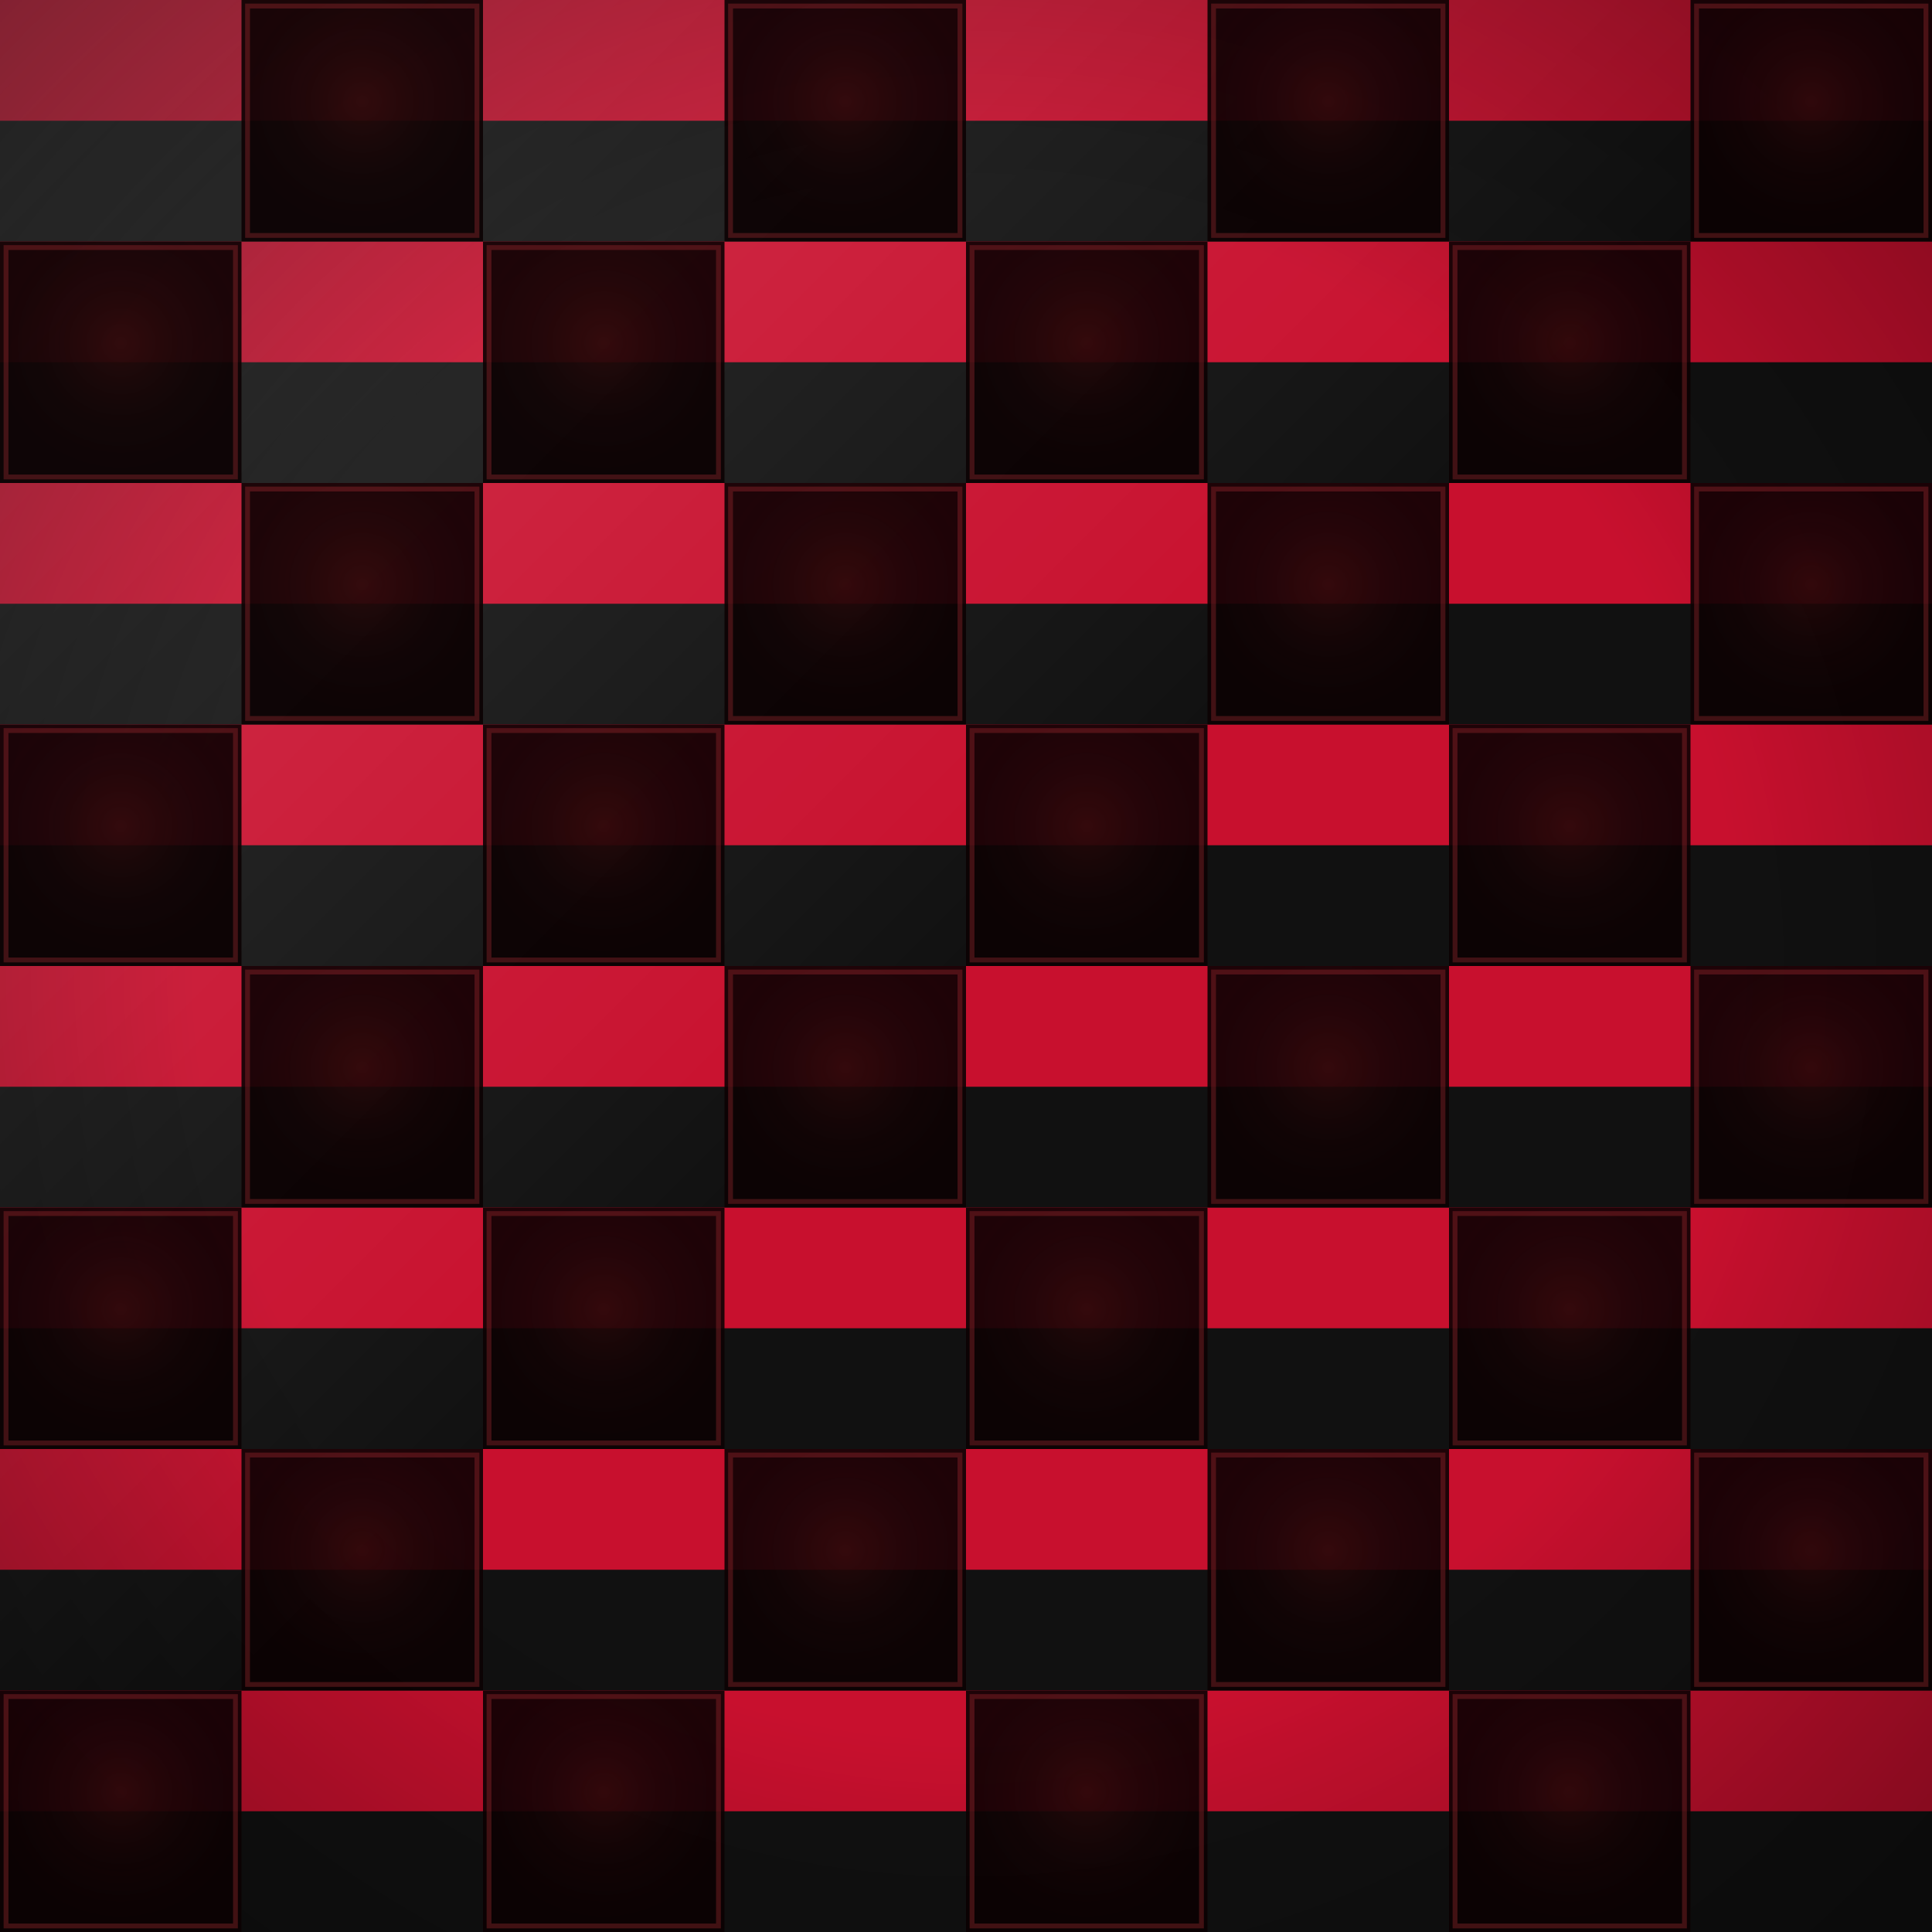
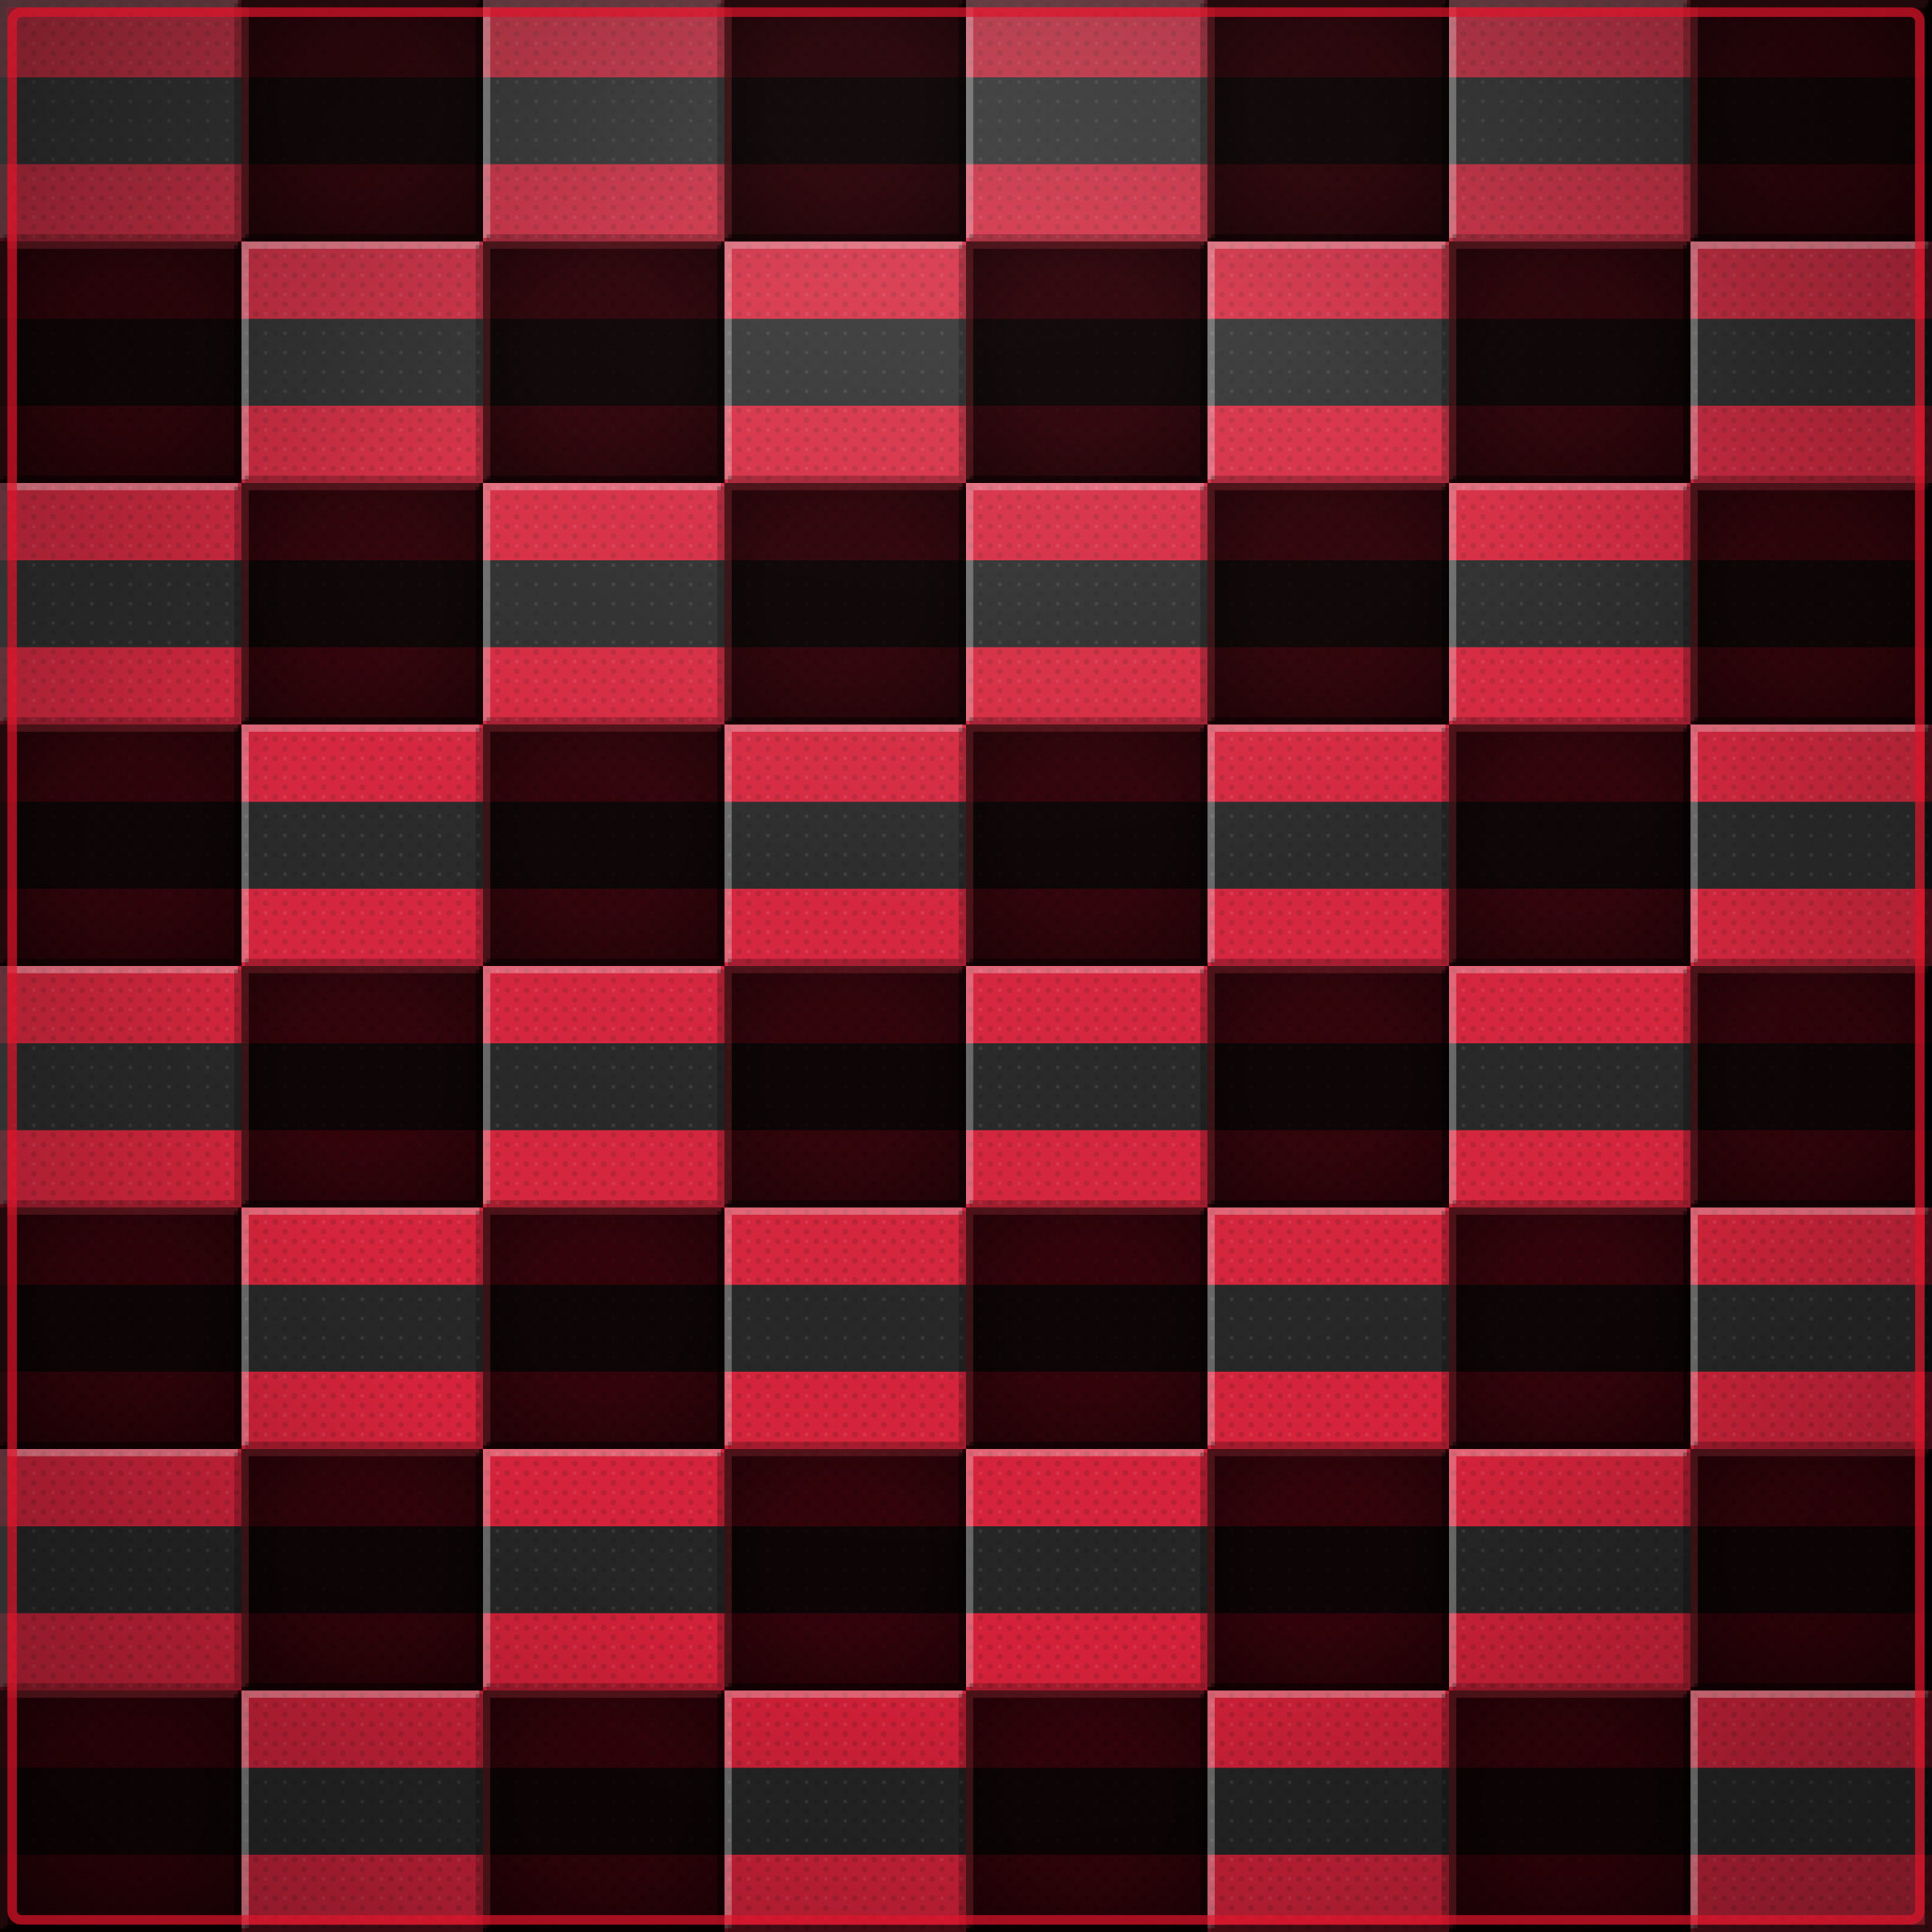
<svg xmlns="http://www.w3.org/2000/svg" viewBox="0 0 800 800">
-   <rect x="0" y="0" width="800" height="50.5" fill="#C8102E" />
-   <rect x="0" y="50" width="800" height="50.5" fill="#111111" />
-   <rect x="0" y="100" width="800" height="50.5" fill="#C8102E" />
-   <rect x="0" y="150" width="800" height="50.5" fill="#111111" />
-   <rect x="0" y="200" width="800" height="50.5" fill="#C8102E" />
-   <rect x="0" y="250" width="800" height="50.5" fill="#111111" />
-   <rect x="0" y="300" width="800" height="50.5" fill="#C8102E" />
-   <rect x="0" y="350" width="800" height="50.5" fill="#111111" />
-   <rect x="0" y="400" width="800" height="50.5" fill="#C8102E" />
-   <rect x="0" y="450" width="800" height="50.5" fill="#111111" />
-   <rect x="0" y="500" width="800" height="50.5" fill="#C8102E" />
-   <rect x="0" y="550" width="800" height="50.5" fill="#111111" />
-   <rect x="0" y="600" width="800" height="50.5" fill="#C8102E" />
-   <rect x="0" y="650" width="800" height="50.5" fill="#111111" />
-   <rect x="0" y="700" width="800" height="50.5" fill="#C8102E" />
-   <rect x="0" y="750" width="800" height="50.5" fill="#111111" />
+   <rect width="800" height="800" fill="#D0102A" />
+   <rect x="0" y="32" width="800" height="36" fill="#141414" />
+   <rect x="0" y="132" width="800" height="36" fill="#141414" />
+   <rect x="0" y="232" width="800" height="36" fill="#141414" />
+   <rect x="0" y="332" width="800" height="36" fill="#141414" />
+   <rect x="0" y="432" width="800" height="36" fill="#141414" />
+   <rect x="0" y="532" width="800" height="36" fill="#141414" />
+   <rect x="0" y="632" width="800" height="36" fill="#141414" />
+   <rect x="0" y="732" width="800" height="36" fill="#141414" />
  <defs>
+     <pattern id="malha" width="8" height="8" patternUnits="userSpaceOnUse">
+       <circle cx="2" cy="2" r="1.2" fill="#000" fill-opacity="0.14" />
+       <circle cx="6" cy="6" r="1.2" fill="#000" fill-opacity="0.14" />
+       <circle cx="6" cy="2" r=".8" fill="#fff" fill-opacity="0.084" />
+     </pattern>
+     <radialGradient id="refletor" cx=".5" cy="-.05" r=".95">
+       <stop offset="0" stop-color="#fff" stop-opacity=".22" />
+       <stop offset=".55" stop-color="#fff" stop-opacity=".04" />
+       <stop offset="1" stop-color="#fff" stop-opacity="0" />
+     </radialGradient>
    <radialGradient id="vin" cx=".5" cy=".5" r=".72">
-       <stop offset=".55" stop-color="#000" stop-opacity="0" />
-       <stop offset="1" stop-color="#000" stop-opacity="0.4" />
+       <stop offset=".5" stop-color="#000" stop-opacity="0" />
+       <stop offset="1" stop-color="#000" stop-opacity="0.5" />
    </radialGradient>
-     <linearGradient id="luz" x1="0" y1="0" x2="1" y2="1">
-       <stop offset="0" stop-color="#fff" stop-opacity=".16" />
-       <stop offset=".5" stop-color="#fff" stop-opacity="0" />
-     </linearGradient>
  </defs>
-   <rect width="800" height="800" fill="url(#luz)" />
+   <rect width="800" height="800" fill="url(#malha)" />
+   <rect width="800" height="800" fill="url(#refletor)" />
  <rect width="800" height="800" fill="url(#vin)" />
  <defs>
-     <radialGradient id="casaLuz" cx=".5" cy=".42" r=".6">
-       <stop offset="0" stop-color="rgba(255,60,60,.1)" />
-       <stop offset="1" stop-color="rgba(0,0,0,0)" />
+     <radialGradient id="poco" cx=".5" cy=".45" r=".7">
+       <stop offset=".45" stop-color="#000" stop-opacity="0" />
+       <stop offset="1" stop-color="#000" stop-opacity=".35" />
    </radialGradient>
  </defs>
-   <rect x="100" y="0" width="100" height="100" fill="rgba(12,2,3,.9)" />
-   <rect x="100" y="0" width="100" height="100" fill="url(#casaLuz)" />
-   <rect x="102.5" y="2.5" width="95" height="95" fill="none" stroke="rgba(255,70,80,.22)" stroke-width="2" />
-   <rect x="300" y="0" width="100" height="100" fill="rgba(12,2,3,.9)" />
-   <rect x="300" y="0" width="100" height="100" fill="url(#casaLuz)" />
-   <rect x="302.5" y="2.5" width="95" height="95" fill="none" stroke="rgba(255,70,80,.22)" stroke-width="2" />
-   <rect x="500" y="0" width="100" height="100" fill="rgba(12,2,3,.9)" />
-   <rect x="500" y="0" width="100" height="100" fill="url(#casaLuz)" />
-   <rect x="502.5" y="2.5" width="95" height="95" fill="none" stroke="rgba(255,70,80,.22)" stroke-width="2" />
-   <rect x="700" y="0" width="100" height="100" fill="rgba(12,2,3,.9)" />
-   <rect x="700" y="0" width="100" height="100" fill="url(#casaLuz)" />
-   <rect x="702.5" y="2.5" width="95" height="95" fill="none" stroke="rgba(255,70,80,.22)" stroke-width="2" />
-   <rect x="0" y="100" width="100" height="100" fill="rgba(12,2,3,.9)" />
-   <rect x="0" y="100" width="100" height="100" fill="url(#casaLuz)" />
-   <rect x="2.5" y="102.5" width="95" height="95" fill="none" stroke="rgba(255,70,80,.22)" stroke-width="2" />
-   <rect x="200" y="100" width="100" height="100" fill="rgba(12,2,3,.9)" />
-   <rect x="200" y="100" width="100" height="100" fill="url(#casaLuz)" />
-   <rect x="202.5" y="102.5" width="95" height="95" fill="none" stroke="rgba(255,70,80,.22)" stroke-width="2" />
-   <rect x="400" y="100" width="100" height="100" fill="rgba(12,2,3,.9)" />
-   <rect x="400" y="100" width="100" height="100" fill="url(#casaLuz)" />
-   <rect x="402.5" y="102.5" width="95" height="95" fill="none" stroke="rgba(255,70,80,.22)" stroke-width="2" />
-   <rect x="600" y="100" width="100" height="100" fill="rgba(12,2,3,.9)" />
-   <rect x="600" y="100" width="100" height="100" fill="url(#casaLuz)" />
-   <rect x="602.5" y="102.5" width="95" height="95" fill="none" stroke="rgba(255,70,80,.22)" stroke-width="2" />
-   <rect x="100" y="200" width="100" height="100" fill="rgba(12,2,3,.9)" />
-   <rect x="100" y="200" width="100" height="100" fill="url(#casaLuz)" />
-   <rect x="102.5" y="202.5" width="95" height="95" fill="none" stroke="rgba(255,70,80,.22)" stroke-width="2" />
-   <rect x="300" y="200" width="100" height="100" fill="rgba(12,2,3,.9)" />
-   <rect x="300" y="200" width="100" height="100" fill="url(#casaLuz)" />
-   <rect x="302.5" y="202.5" width="95" height="95" fill="none" stroke="rgba(255,70,80,.22)" stroke-width="2" />
-   <rect x="500" y="200" width="100" height="100" fill="rgba(12,2,3,.9)" />
-   <rect x="500" y="200" width="100" height="100" fill="url(#casaLuz)" />
-   <rect x="502.5" y="202.5" width="95" height="95" fill="none" stroke="rgba(255,70,80,.22)" stroke-width="2" />
-   <rect x="700" y="200" width="100" height="100" fill="rgba(12,2,3,.9)" />
-   <rect x="700" y="200" width="100" height="100" fill="url(#casaLuz)" />
-   <rect x="702.5" y="202.5" width="95" height="95" fill="none" stroke="rgba(255,70,80,.22)" stroke-width="2" />
-   <rect x="0" y="300" width="100" height="100" fill="rgba(12,2,3,.9)" />
-   <rect x="0" y="300" width="100" height="100" fill="url(#casaLuz)" />
-   <rect x="2.5" y="302.5" width="95" height="95" fill="none" stroke="rgba(255,70,80,.22)" stroke-width="2" />
-   <rect x="200" y="300" width="100" height="100" fill="rgba(12,2,3,.9)" />
-   <rect x="200" y="300" width="100" height="100" fill="url(#casaLuz)" />
-   <rect x="202.5" y="302.5" width="95" height="95" fill="none" stroke="rgba(255,70,80,.22)" stroke-width="2" />
-   <rect x="400" y="300" width="100" height="100" fill="rgba(12,2,3,.9)" />
-   <rect x="400" y="300" width="100" height="100" fill="url(#casaLuz)" />
-   <rect x="402.5" y="302.5" width="95" height="95" fill="none" stroke="rgba(255,70,80,.22)" stroke-width="2" />
-   <rect x="600" y="300" width="100" height="100" fill="rgba(12,2,3,.9)" />
-   <rect x="600" y="300" width="100" height="100" fill="url(#casaLuz)" />
-   <rect x="602.5" y="302.5" width="95" height="95" fill="none" stroke="rgba(255,70,80,.22)" stroke-width="2" />
-   <rect x="100" y="400" width="100" height="100" fill="rgba(12,2,3,.9)" />
-   <rect x="100" y="400" width="100" height="100" fill="url(#casaLuz)" />
-   <rect x="102.5" y="402.5" width="95" height="95" fill="none" stroke="rgba(255,70,80,.22)" stroke-width="2" />
-   <rect x="300" y="400" width="100" height="100" fill="rgba(12,2,3,.9)" />
-   <rect x="300" y="400" width="100" height="100" fill="url(#casaLuz)" />
-   <rect x="302.5" y="402.5" width="95" height="95" fill="none" stroke="rgba(255,70,80,.22)" stroke-width="2" />
-   <rect x="500" y="400" width="100" height="100" fill="rgba(12,2,3,.9)" />
-   <rect x="500" y="400" width="100" height="100" fill="url(#casaLuz)" />
-   <rect x="502.5" y="402.5" width="95" height="95" fill="none" stroke="rgba(255,70,80,.22)" stroke-width="2" />
-   <rect x="700" y="400" width="100" height="100" fill="rgba(12,2,3,.9)" />
-   <rect x="700" y="400" width="100" height="100" fill="url(#casaLuz)" />
-   <rect x="702.5" y="402.5" width="95" height="95" fill="none" stroke="rgba(255,70,80,.22)" stroke-width="2" />
-   <rect x="0" y="500" width="100" height="100" fill="rgba(12,2,3,.9)" />
-   <rect x="0" y="500" width="100" height="100" fill="url(#casaLuz)" />
-   <rect x="2.5" y="502.5" width="95" height="95" fill="none" stroke="rgba(255,70,80,.22)" stroke-width="2" />
-   <rect x="200" y="500" width="100" height="100" fill="rgba(12,2,3,.9)" />
-   <rect x="200" y="500" width="100" height="100" fill="url(#casaLuz)" />
-   <rect x="202.5" y="502.5" width="95" height="95" fill="none" stroke="rgba(255,70,80,.22)" stroke-width="2" />
-   <rect x="400" y="500" width="100" height="100" fill="rgba(12,2,3,.9)" />
-   <rect x="400" y="500" width="100" height="100" fill="url(#casaLuz)" />
-   <rect x="402.5" y="502.5" width="95" height="95" fill="none" stroke="rgba(255,70,80,.22)" stroke-width="2" />
-   <rect x="600" y="500" width="100" height="100" fill="rgba(12,2,3,.9)" />
-   <rect x="600" y="500" width="100" height="100" fill="url(#casaLuz)" />
-   <rect x="602.5" y="502.5" width="95" height="95" fill="none" stroke="rgba(255,70,80,.22)" stroke-width="2" />
-   <rect x="100" y="600" width="100" height="100" fill="rgba(12,2,3,.9)" />
-   <rect x="100" y="600" width="100" height="100" fill="url(#casaLuz)" />
-   <rect x="102.5" y="602.5" width="95" height="95" fill="none" stroke="rgba(255,70,80,.22)" stroke-width="2" />
-   <rect x="300" y="600" width="100" height="100" fill="rgba(12,2,3,.9)" />
-   <rect x="300" y="600" width="100" height="100" fill="url(#casaLuz)" />
-   <rect x="302.5" y="602.5" width="95" height="95" fill="none" stroke="rgba(255,70,80,.22)" stroke-width="2" />
-   <rect x="500" y="600" width="100" height="100" fill="rgba(12,2,3,.9)" />
-   <rect x="500" y="600" width="100" height="100" fill="url(#casaLuz)" />
-   <rect x="502.5" y="602.5" width="95" height="95" fill="none" stroke="rgba(255,70,80,.22)" stroke-width="2" />
-   <rect x="700" y="600" width="100" height="100" fill="rgba(12,2,3,.9)" />
-   <rect x="700" y="600" width="100" height="100" fill="url(#casaLuz)" />
-   <rect x="702.5" y="602.5" width="95" height="95" fill="none" stroke="rgba(255,70,80,.22)" stroke-width="2" />
-   <rect x="0" y="700" width="100" height="100" fill="rgba(12,2,3,.9)" />
-   <rect x="0" y="700" width="100" height="100" fill="url(#casaLuz)" />
-   <rect x="2.5" y="702.5" width="95" height="95" fill="none" stroke="rgba(255,70,80,.22)" stroke-width="2" />
-   <rect x="200" y="700" width="100" height="100" fill="rgba(12,2,3,.9)" />
-   <rect x="200" y="700" width="100" height="100" fill="url(#casaLuz)" />
-   <rect x="202.5" y="702.5" width="95" height="95" fill="none" stroke="rgba(255,70,80,.22)" stroke-width="2" />
-   <rect x="400" y="700" width="100" height="100" fill="rgba(12,2,3,.9)" />
-   <rect x="400" y="700" width="100" height="100" fill="url(#casaLuz)" />
-   <rect x="402.5" y="702.5" width="95" height="95" fill="none" stroke="rgba(255,70,80,.22)" stroke-width="2" />
-   <rect x="600" y="700" width="100" height="100" fill="rgba(12,2,3,.9)" />
-   <rect x="600" y="700" width="100" height="100" fill="url(#casaLuz)" />
-   <rect x="602.5" y="702.5" width="95" height="95" fill="none" stroke="rgba(255,70,80,.22)" stroke-width="2" />
+   <rect x="0" y="0" width="100" height="100" fill="rgba(255,255,255,.07)" />
+   <path d="M1.5 98.5V1.5H98.5" fill="none" stroke="rgba(255,255,255,.3)" stroke-width="3" />
+   <path d="M1.5 98.5H98.5V1.5" fill="none" stroke="rgba(0,0,0,0.22)" stroke-width="3" />
+   <rect x="100" y="0" width="100" height="100" fill="rgba(10,0,2,.8)" />
+   <rect x="100" y="0" width="100" height="100" fill="url(#poco)" />
+   <path d="M101.5 98.5V1.5H198.5" fill="none" stroke="rgba(255,90,100,.18)" stroke-width="3" />
+   <path d="M101.5 98.5H198.5V1.5" fill="none" stroke="rgba(0,0,0,0.45)" stroke-width="3" />
+   <rect x="200" y="0" width="100" height="100" fill="rgba(255,255,255,.07)" />
+   <path d="M201.5 98.5V1.5H298.5" fill="none" stroke="rgba(255,255,255,.3)" stroke-width="3" />
+   <path d="M201.5 98.5H298.5V1.5" fill="none" stroke="rgba(0,0,0,0.22)" stroke-width="3" />
+   <rect x="300" y="0" width="100" height="100" fill="rgba(10,0,2,.8)" />
+   <rect x="300" y="0" width="100" height="100" fill="url(#poco)" />
+   <path d="M301.5 98.5V1.5H398.5" fill="none" stroke="rgba(255,90,100,.18)" stroke-width="3" />
+   <path d="M301.5 98.5H398.5V1.5" fill="none" stroke="rgba(0,0,0,0.45)" stroke-width="3" />
+   <rect x="400" y="0" width="100" height="100" fill="rgba(255,255,255,.07)" />
+   <path d="M401.5 98.5V1.5H498.5" fill="none" stroke="rgba(255,255,255,.3)" stroke-width="3" />
+   <path d="M401.5 98.5H498.5V1.5" fill="none" stroke="rgba(0,0,0,0.22)" stroke-width="3" />
+   <rect x="500" y="0" width="100" height="100" fill="rgba(10,0,2,.8)" />
+   <rect x="500" y="0" width="100" height="100" fill="url(#poco)" />
+   <path d="M501.5 98.5V1.5H598.5" fill="none" stroke="rgba(255,90,100,.18)" stroke-width="3" />
+   <path d="M501.5 98.5H598.5V1.5" fill="none" stroke="rgba(0,0,0,0.45)" stroke-width="3" />
+   <rect x="600" y="0" width="100" height="100" fill="rgba(255,255,255,.07)" />
+   <path d="M601.5 98.5V1.5H698.5" fill="none" stroke="rgba(255,255,255,.3)" stroke-width="3" />
+   <path d="M601.5 98.5H698.5V1.5" fill="none" stroke="rgba(0,0,0,0.22)" stroke-width="3" />
+   <rect x="700" y="0" width="100" height="100" fill="rgba(10,0,2,.8)" />
+   <rect x="700" y="0" width="100" height="100" fill="url(#poco)" />
+   <path d="M701.5 98.5V1.5H798.5" fill="none" stroke="rgba(255,90,100,.18)" stroke-width="3" />
+   <path d="M701.5 98.5H798.5V1.5" fill="none" stroke="rgba(0,0,0,0.45)" stroke-width="3" />
+   <rect x="0" y="100" width="100" height="100" fill="rgba(10,0,2,.8)" />
+   <rect x="0" y="100" width="100" height="100" fill="url(#poco)" />
+   <path d="M1.5 198.5V101.5H98.5" fill="none" stroke="rgba(255,90,100,.18)" stroke-width="3" />
+   <path d="M1.5 198.5H98.5V101.5" fill="none" stroke="rgba(0,0,0,0.45)" stroke-width="3" />
+   <rect x="100" y="100" width="100" height="100" fill="rgba(255,255,255,.07)" />
+   <path d="M101.5 198.5V101.5H198.5" fill="none" stroke="rgba(255,255,255,.3)" stroke-width="3" />
+   <path d="M101.5 198.5H198.5V101.5" fill="none" stroke="rgba(0,0,0,0.22)" stroke-width="3" />
+   <rect x="200" y="100" width="100" height="100" fill="rgba(10,0,2,.8)" />
+   <rect x="200" y="100" width="100" height="100" fill="url(#poco)" />
+   <path d="M201.5 198.5V101.5H298.5" fill="none" stroke="rgba(255,90,100,.18)" stroke-width="3" />
+   <path d="M201.5 198.5H298.5V101.5" fill="none" stroke="rgba(0,0,0,0.45)" stroke-width="3" />
+   <rect x="300" y="100" width="100" height="100" fill="rgba(255,255,255,.07)" />
+   <path d="M301.5 198.5V101.5H398.5" fill="none" stroke="rgba(255,255,255,.3)" stroke-width="3" />
+   <path d="M301.5 198.5H398.5V101.5" fill="none" stroke="rgba(0,0,0,0.22)" stroke-width="3" />
+   <rect x="400" y="100" width="100" height="100" fill="rgba(10,0,2,.8)" />
+   <rect x="400" y="100" width="100" height="100" fill="url(#poco)" />
+   <path d="M401.5 198.5V101.5H498.5" fill="none" stroke="rgba(255,90,100,.18)" stroke-width="3" />
+   <path d="M401.5 198.5H498.5V101.5" fill="none" stroke="rgba(0,0,0,0.45)" stroke-width="3" />
+   <rect x="500" y="100" width="100" height="100" fill="rgba(255,255,255,.07)" />
+   <path d="M501.5 198.5V101.5H598.5" fill="none" stroke="rgba(255,255,255,.3)" stroke-width="3" />
+   <path d="M501.5 198.5H598.5V101.5" fill="none" stroke="rgba(0,0,0,0.22)" stroke-width="3" />
+   <rect x="600" y="100" width="100" height="100" fill="rgba(10,0,2,.8)" />
+   <rect x="600" y="100" width="100" height="100" fill="url(#poco)" />
+   <path d="M601.5 198.5V101.5H698.5" fill="none" stroke="rgba(255,90,100,.18)" stroke-width="3" />
+   <path d="M601.5 198.5H698.5V101.5" fill="none" stroke="rgba(0,0,0,0.45)" stroke-width="3" />
+   <rect x="700" y="100" width="100" height="100" fill="rgba(255,255,255,.07)" />
+   <path d="M701.5 198.5V101.5H798.5" fill="none" stroke="rgba(255,255,255,.3)" stroke-width="3" />
+   <path d="M701.5 198.5H798.5V101.5" fill="none" stroke="rgba(0,0,0,0.22)" stroke-width="3" />
+   <rect x="0" y="200" width="100" height="100" fill="rgba(255,255,255,.07)" />
+   <path d="M1.5 298.5V201.5H98.5" fill="none" stroke="rgba(255,255,255,.3)" stroke-width="3" />
+   <path d="M1.5 298.5H98.5V201.5" fill="none" stroke="rgba(0,0,0,0.22)" stroke-width="3" />
+   <rect x="100" y="200" width="100" height="100" fill="rgba(10,0,2,.8)" />
+   <rect x="100" y="200" width="100" height="100" fill="url(#poco)" />
+   <path d="M101.5 298.5V201.5H198.5" fill="none" stroke="rgba(255,90,100,.18)" stroke-width="3" />
+   <path d="M101.5 298.5H198.5V201.5" fill="none" stroke="rgba(0,0,0,0.45)" stroke-width="3" />
+   <rect x="200" y="200" width="100" height="100" fill="rgba(255,255,255,.07)" />
+   <path d="M201.5 298.5V201.5H298.5" fill="none" stroke="rgba(255,255,255,.3)" stroke-width="3" />
+   <path d="M201.5 298.5H298.5V201.5" fill="none" stroke="rgba(0,0,0,0.22)" stroke-width="3" />
+   <rect x="300" y="200" width="100" height="100" fill="rgba(10,0,2,.8)" />
+   <rect x="300" y="200" width="100" height="100" fill="url(#poco)" />
+   <path d="M301.5 298.5V201.5H398.5" fill="none" stroke="rgba(255,90,100,.18)" stroke-width="3" />
+   <path d="M301.5 298.5H398.5V201.5" fill="none" stroke="rgba(0,0,0,0.45)" stroke-width="3" />
+   <rect x="400" y="200" width="100" height="100" fill="rgba(255,255,255,.07)" />
+   <path d="M401.5 298.5V201.5H498.5" fill="none" stroke="rgba(255,255,255,.3)" stroke-width="3" />
+   <path d="M401.5 298.5H498.5V201.5" fill="none" stroke="rgba(0,0,0,0.22)" stroke-width="3" />
+   <rect x="500" y="200" width="100" height="100" fill="rgba(10,0,2,.8)" />
+   <rect x="500" y="200" width="100" height="100" fill="url(#poco)" />
+   <path d="M501.5 298.5V201.5H598.5" fill="none" stroke="rgba(255,90,100,.18)" stroke-width="3" />
+   <path d="M501.5 298.5H598.5V201.5" fill="none" stroke="rgba(0,0,0,0.45)" stroke-width="3" />
+   <rect x="600" y="200" width="100" height="100" fill="rgba(255,255,255,.07)" />
+   <path d="M601.5 298.5V201.5H698.5" fill="none" stroke="rgba(255,255,255,.3)" stroke-width="3" />
+   <path d="M601.5 298.5H698.5V201.5" fill="none" stroke="rgba(0,0,0,0.22)" stroke-width="3" />
+   <rect x="700" y="200" width="100" height="100" fill="rgba(10,0,2,.8)" />
+   <rect x="700" y="200" width="100" height="100" fill="url(#poco)" />
+   <path d="M701.5 298.5V201.5H798.5" fill="none" stroke="rgba(255,90,100,.18)" stroke-width="3" />
+   <path d="M701.5 298.5H798.5V201.5" fill="none" stroke="rgba(0,0,0,0.45)" stroke-width="3" />
+   <rect x="0" y="300" width="100" height="100" fill="rgba(10,0,2,.8)" />
+   <rect x="0" y="300" width="100" height="100" fill="url(#poco)" />
+   <path d="M1.5 398.5V301.5H98.5" fill="none" stroke="rgba(255,90,100,.18)" stroke-width="3" />
+   <path d="M1.5 398.5H98.5V301.5" fill="none" stroke="rgba(0,0,0,0.45)" stroke-width="3" />
+   <rect x="100" y="300" width="100" height="100" fill="rgba(255,255,255,.07)" />
+   <path d="M101.5 398.5V301.5H198.5" fill="none" stroke="rgba(255,255,255,.3)" stroke-width="3" />
+   <path d="M101.5 398.5H198.5V301.5" fill="none" stroke="rgba(0,0,0,0.22)" stroke-width="3" />
+   <rect x="200" y="300" width="100" height="100" fill="rgba(10,0,2,.8)" />
+   <rect x="200" y="300" width="100" height="100" fill="url(#poco)" />
+   <path d="M201.5 398.5V301.5H298.5" fill="none" stroke="rgba(255,90,100,.18)" stroke-width="3" />
+   <path d="M201.5 398.5H298.5V301.5" fill="none" stroke="rgba(0,0,0,0.45)" stroke-width="3" />
+   <rect x="300" y="300" width="100" height="100" fill="rgba(255,255,255,.07)" />
+   <path d="M301.5 398.5V301.5H398.5" fill="none" stroke="rgba(255,255,255,.3)" stroke-width="3" />
+   <path d="M301.5 398.5H398.5V301.5" fill="none" stroke="rgba(0,0,0,0.22)" stroke-width="3" />
+   <rect x="400" y="300" width="100" height="100" fill="rgba(10,0,2,.8)" />
+   <rect x="400" y="300" width="100" height="100" fill="url(#poco)" />
+   <path d="M401.5 398.5V301.5H498.5" fill="none" stroke="rgba(255,90,100,.18)" stroke-width="3" />
+   <path d="M401.5 398.5H498.5V301.5" fill="none" stroke="rgba(0,0,0,0.45)" stroke-width="3" />
+   <rect x="500" y="300" width="100" height="100" fill="rgba(255,255,255,.07)" />
+   <path d="M501.5 398.5V301.5H598.5" fill="none" stroke="rgba(255,255,255,.3)" stroke-width="3" />
+   <path d="M501.5 398.5H598.5V301.5" fill="none" stroke="rgba(0,0,0,0.22)" stroke-width="3" />
+   <rect x="600" y="300" width="100" height="100" fill="rgba(10,0,2,.8)" />
+   <rect x="600" y="300" width="100" height="100" fill="url(#poco)" />
+   <path d="M601.5 398.5V301.5H698.5" fill="none" stroke="rgba(255,90,100,.18)" stroke-width="3" />
+   <path d="M601.5 398.5H698.5V301.5" fill="none" stroke="rgba(0,0,0,0.45)" stroke-width="3" />
+   <rect x="700" y="300" width="100" height="100" fill="rgba(255,255,255,.07)" />
+   <path d="M701.5 398.5V301.5H798.5" fill="none" stroke="rgba(255,255,255,.3)" stroke-width="3" />
+   <path d="M701.5 398.5H798.5V301.5" fill="none" stroke="rgba(0,0,0,0.22)" stroke-width="3" />
+   <rect x="0" y="400" width="100" height="100" fill="rgba(255,255,255,.07)" />
+   <path d="M1.5 498.5V401.5H98.5" fill="none" stroke="rgba(255,255,255,.3)" stroke-width="3" />
+   <path d="M1.5 498.5H98.5V401.5" fill="none" stroke="rgba(0,0,0,0.22)" stroke-width="3" />
+   <rect x="100" y="400" width="100" height="100" fill="rgba(10,0,2,.8)" />
+   <rect x="100" y="400" width="100" height="100" fill="url(#poco)" />
+   <path d="M101.5 498.5V401.5H198.5" fill="none" stroke="rgba(255,90,100,.18)" stroke-width="3" />
+   <path d="M101.5 498.5H198.5V401.5" fill="none" stroke="rgba(0,0,0,0.45)" stroke-width="3" />
+   <rect x="200" y="400" width="100" height="100" fill="rgba(255,255,255,.07)" />
+   <path d="M201.5 498.5V401.5H298.5" fill="none" stroke="rgba(255,255,255,.3)" stroke-width="3" />
+   <path d="M201.5 498.5H298.5V401.5" fill="none" stroke="rgba(0,0,0,0.22)" stroke-width="3" />
+   <rect x="300" y="400" width="100" height="100" fill="rgba(10,0,2,.8)" />
+   <rect x="300" y="400" width="100" height="100" fill="url(#poco)" />
+   <path d="M301.5 498.5V401.5H398.5" fill="none" stroke="rgba(255,90,100,.18)" stroke-width="3" />
+   <path d="M301.5 498.5H398.5V401.5" fill="none" stroke="rgba(0,0,0,0.45)" stroke-width="3" />
+   <rect x="400" y="400" width="100" height="100" fill="rgba(255,255,255,.07)" />
+   <path d="M401.5 498.5V401.5H498.5" fill="none" stroke="rgba(255,255,255,.3)" stroke-width="3" />
+   <path d="M401.5 498.5H498.5V401.5" fill="none" stroke="rgba(0,0,0,0.22)" stroke-width="3" />
+   <rect x="500" y="400" width="100" height="100" fill="rgba(10,0,2,.8)" />
+   <rect x="500" y="400" width="100" height="100" fill="url(#poco)" />
+   <path d="M501.5 498.5V401.5H598.5" fill="none" stroke="rgba(255,90,100,.18)" stroke-width="3" />
+   <path d="M501.5 498.5H598.5V401.5" fill="none" stroke="rgba(0,0,0,0.45)" stroke-width="3" />
+   <rect x="600" y="400" width="100" height="100" fill="rgba(255,255,255,.07)" />
+   <path d="M601.5 498.5V401.5H698.5" fill="none" stroke="rgba(255,255,255,.3)" stroke-width="3" />
+   <path d="M601.5 498.5H698.5V401.5" fill="none" stroke="rgba(0,0,0,0.22)" stroke-width="3" />
+   <rect x="700" y="400" width="100" height="100" fill="rgba(10,0,2,.8)" />
+   <rect x="700" y="400" width="100" height="100" fill="url(#poco)" />
+   <path d="M701.5 498.5V401.5H798.5" fill="none" stroke="rgba(255,90,100,.18)" stroke-width="3" />
+   <path d="M701.5 498.5H798.5V401.5" fill="none" stroke="rgba(0,0,0,0.45)" stroke-width="3" />
+   <rect x="0" y="500" width="100" height="100" fill="rgba(10,0,2,.8)" />
+   <rect x="0" y="500" width="100" height="100" fill="url(#poco)" />
+   <path d="M1.5 598.5V501.5H98.5" fill="none" stroke="rgba(255,90,100,.18)" stroke-width="3" />
+   <path d="M1.5 598.5H98.5V501.5" fill="none" stroke="rgba(0,0,0,0.45)" stroke-width="3" />
+   <rect x="100" y="500" width="100" height="100" fill="rgba(255,255,255,.07)" />
+   <path d="M101.5 598.5V501.5H198.5" fill="none" stroke="rgba(255,255,255,.3)" stroke-width="3" />
+   <path d="M101.5 598.5H198.5V501.5" fill="none" stroke="rgba(0,0,0,0.22)" stroke-width="3" />
+   <rect x="200" y="500" width="100" height="100" fill="rgba(10,0,2,.8)" />
+   <rect x="200" y="500" width="100" height="100" fill="url(#poco)" />
+   <path d="M201.5 598.5V501.5H298.5" fill="none" stroke="rgba(255,90,100,.18)" stroke-width="3" />
+   <path d="M201.5 598.5H298.5V501.5" fill="none" stroke="rgba(0,0,0,0.45)" stroke-width="3" />
+   <rect x="300" y="500" width="100" height="100" fill="rgba(255,255,255,.07)" />
+   <path d="M301.5 598.5V501.5H398.5" fill="none" stroke="rgba(255,255,255,.3)" stroke-width="3" />
+   <path d="M301.5 598.5H398.5V501.5" fill="none" stroke="rgba(0,0,0,0.22)" stroke-width="3" />
+   <rect x="400" y="500" width="100" height="100" fill="rgba(10,0,2,.8)" />
+   <rect x="400" y="500" width="100" height="100" fill="url(#poco)" />
+   <path d="M401.5 598.5V501.5H498.5" fill="none" stroke="rgba(255,90,100,.18)" stroke-width="3" />
+   <path d="M401.5 598.5H498.5V501.5" fill="none" stroke="rgba(0,0,0,0.45)" stroke-width="3" />
+   <rect x="500" y="500" width="100" height="100" fill="rgba(255,255,255,.07)" />
+   <path d="M501.5 598.5V501.5H598.5" fill="none" stroke="rgba(255,255,255,.3)" stroke-width="3" />
+   <path d="M501.5 598.5H598.5V501.5" fill="none" stroke="rgba(0,0,0,0.22)" stroke-width="3" />
+   <rect x="600" y="500" width="100" height="100" fill="rgba(10,0,2,.8)" />
+   <rect x="600" y="500" width="100" height="100" fill="url(#poco)" />
+   <path d="M601.5 598.5V501.5H698.5" fill="none" stroke="rgba(255,90,100,.18)" stroke-width="3" />
+   <path d="M601.5 598.5H698.5V501.5" fill="none" stroke="rgba(0,0,0,0.45)" stroke-width="3" />
+   <rect x="700" y="500" width="100" height="100" fill="rgba(255,255,255,.07)" />
+   <path d="M701.5 598.5V501.5H798.5" fill="none" stroke="rgba(255,255,255,.3)" stroke-width="3" />
+   <path d="M701.5 598.5H798.5V501.5" fill="none" stroke="rgba(0,0,0,0.22)" stroke-width="3" />
+   <rect x="0" y="600" width="100" height="100" fill="rgba(255,255,255,.07)" />
+   <path d="M1.5 698.5V601.5H98.5" fill="none" stroke="rgba(255,255,255,.3)" stroke-width="3" />
+   <path d="M1.5 698.5H98.5V601.5" fill="none" stroke="rgba(0,0,0,0.22)" stroke-width="3" />
+   <rect x="100" y="600" width="100" height="100" fill="rgba(10,0,2,.8)" />
+   <rect x="100" y="600" width="100" height="100" fill="url(#poco)" />
+   <path d="M101.5 698.5V601.5H198.5" fill="none" stroke="rgba(255,90,100,.18)" stroke-width="3" />
+   <path d="M101.5 698.5H198.5V601.5" fill="none" stroke="rgba(0,0,0,0.45)" stroke-width="3" />
+   <rect x="200" y="600" width="100" height="100" fill="rgba(255,255,255,.07)" />
+   <path d="M201.5 698.5V601.5H298.5" fill="none" stroke="rgba(255,255,255,.3)" stroke-width="3" />
+   <path d="M201.5 698.5H298.5V601.5" fill="none" stroke="rgba(0,0,0,0.22)" stroke-width="3" />
+   <rect x="300" y="600" width="100" height="100" fill="rgba(10,0,2,.8)" />
+   <rect x="300" y="600" width="100" height="100" fill="url(#poco)" />
+   <path d="M301.5 698.5V601.5H398.5" fill="none" stroke="rgba(255,90,100,.18)" stroke-width="3" />
+   <path d="M301.5 698.5H398.5V601.5" fill="none" stroke="rgba(0,0,0,0.45)" stroke-width="3" />
+   <rect x="400" y="600" width="100" height="100" fill="rgba(255,255,255,.07)" />
+   <path d="M401.5 698.5V601.5H498.5" fill="none" stroke="rgba(255,255,255,.3)" stroke-width="3" />
+   <path d="M401.5 698.5H498.5V601.5" fill="none" stroke="rgba(0,0,0,0.22)" stroke-width="3" />
+   <rect x="500" y="600" width="100" height="100" fill="rgba(10,0,2,.8)" />
+   <rect x="500" y="600" width="100" height="100" fill="url(#poco)" />
+   <path d="M501.5 698.5V601.5H598.5" fill="none" stroke="rgba(255,90,100,.18)" stroke-width="3" />
+   <path d="M501.5 698.5H598.5V601.5" fill="none" stroke="rgba(0,0,0,0.45)" stroke-width="3" />
+   <rect x="600" y="600" width="100" height="100" fill="rgba(255,255,255,.07)" />
+   <path d="M601.5 698.5V601.5H698.5" fill="none" stroke="rgba(255,255,255,.3)" stroke-width="3" />
+   <path d="M601.5 698.5H698.5V601.5" fill="none" stroke="rgba(0,0,0,0.22)" stroke-width="3" />
+   <rect x="700" y="600" width="100" height="100" fill="rgba(10,0,2,.8)" />
+   <rect x="700" y="600" width="100" height="100" fill="url(#poco)" />
+   <path d="M701.5 698.5V601.5H798.5" fill="none" stroke="rgba(255,90,100,.18)" stroke-width="3" />
+   <path d="M701.5 698.5H798.5V601.5" fill="none" stroke="rgba(0,0,0,0.45)" stroke-width="3" />
+   <rect x="0" y="700" width="100" height="100" fill="rgba(10,0,2,.8)" />
+   <rect x="0" y="700" width="100" height="100" fill="url(#poco)" />
+   <path d="M1.5 798.5V701.5H98.5" fill="none" stroke="rgba(255,90,100,.18)" stroke-width="3" />
+   <path d="M1.5 798.5H98.5V701.5" fill="none" stroke="rgba(0,0,0,0.45)" stroke-width="3" />
+   <rect x="100" y="700" width="100" height="100" fill="rgba(255,255,255,.07)" />
+   <path d="M101.5 798.5V701.5H198.5" fill="none" stroke="rgba(255,255,255,.3)" stroke-width="3" />
+   <path d="M101.5 798.5H198.5V701.5" fill="none" stroke="rgba(0,0,0,0.22)" stroke-width="3" />
+   <rect x="200" y="700" width="100" height="100" fill="rgba(10,0,2,.8)" />
+   <rect x="200" y="700" width="100" height="100" fill="url(#poco)" />
+   <path d="M201.5 798.5V701.5H298.5" fill="none" stroke="rgba(255,90,100,.18)" stroke-width="3" />
+   <path d="M201.5 798.5H298.5V701.5" fill="none" stroke="rgba(0,0,0,0.45)" stroke-width="3" />
+   <rect x="300" y="700" width="100" height="100" fill="rgba(255,255,255,.07)" />
+   <path d="M301.5 798.5V701.5H398.5" fill="none" stroke="rgba(255,255,255,.3)" stroke-width="3" />
+   <path d="M301.5 798.5H398.5V701.5" fill="none" stroke="rgba(0,0,0,0.22)" stroke-width="3" />
+   <rect x="400" y="700" width="100" height="100" fill="rgba(10,0,2,.8)" />
+   <rect x="400" y="700" width="100" height="100" fill="url(#poco)" />
+   <path d="M401.5 798.5V701.5H498.5" fill="none" stroke="rgba(255,90,100,.18)" stroke-width="3" />
+   <path d="M401.5 798.5H498.5V701.5" fill="none" stroke="rgba(0,0,0,0.45)" stroke-width="3" />
+   <rect x="500" y="700" width="100" height="100" fill="rgba(255,255,255,.07)" />
+   <path d="M501.5 798.5V701.5H598.5" fill="none" stroke="rgba(255,255,255,.3)" stroke-width="3" />
+   <path d="M501.5 798.5H598.5V701.5" fill="none" stroke="rgba(0,0,0,0.22)" stroke-width="3" />
+   <rect x="600" y="700" width="100" height="100" fill="rgba(10,0,2,.8)" />
+   <rect x="600" y="700" width="100" height="100" fill="url(#poco)" />
+   <path d="M601.5 798.5V701.5H698.5" fill="none" stroke="rgba(255,90,100,.18)" stroke-width="3" />
+   <path d="M601.5 798.5H698.5V701.5" fill="none" stroke="rgba(0,0,0,0.45)" stroke-width="3" />
+   <rect x="700" y="700" width="100" height="100" fill="rgba(255,255,255,.07)" />
+   <path d="M701.5 798.5V701.5H798.5" fill="none" stroke="rgba(255,255,255,.3)" stroke-width="3" />
+   <path d="M701.5 798.5H798.5V701.5" fill="none" stroke="rgba(0,0,0,0.22)" stroke-width="3" />
+   <rect x="5" y="5" width="790" height="790" rx="4" fill="none" stroke="#E0142C" stroke-width="4" stroke-opacity=".7" />
+   <rect x="1.5" y="1.5" width="797" height="797" fill="none" stroke="#000" stroke-opacity=".5" stroke-width="3" />
</svg>
